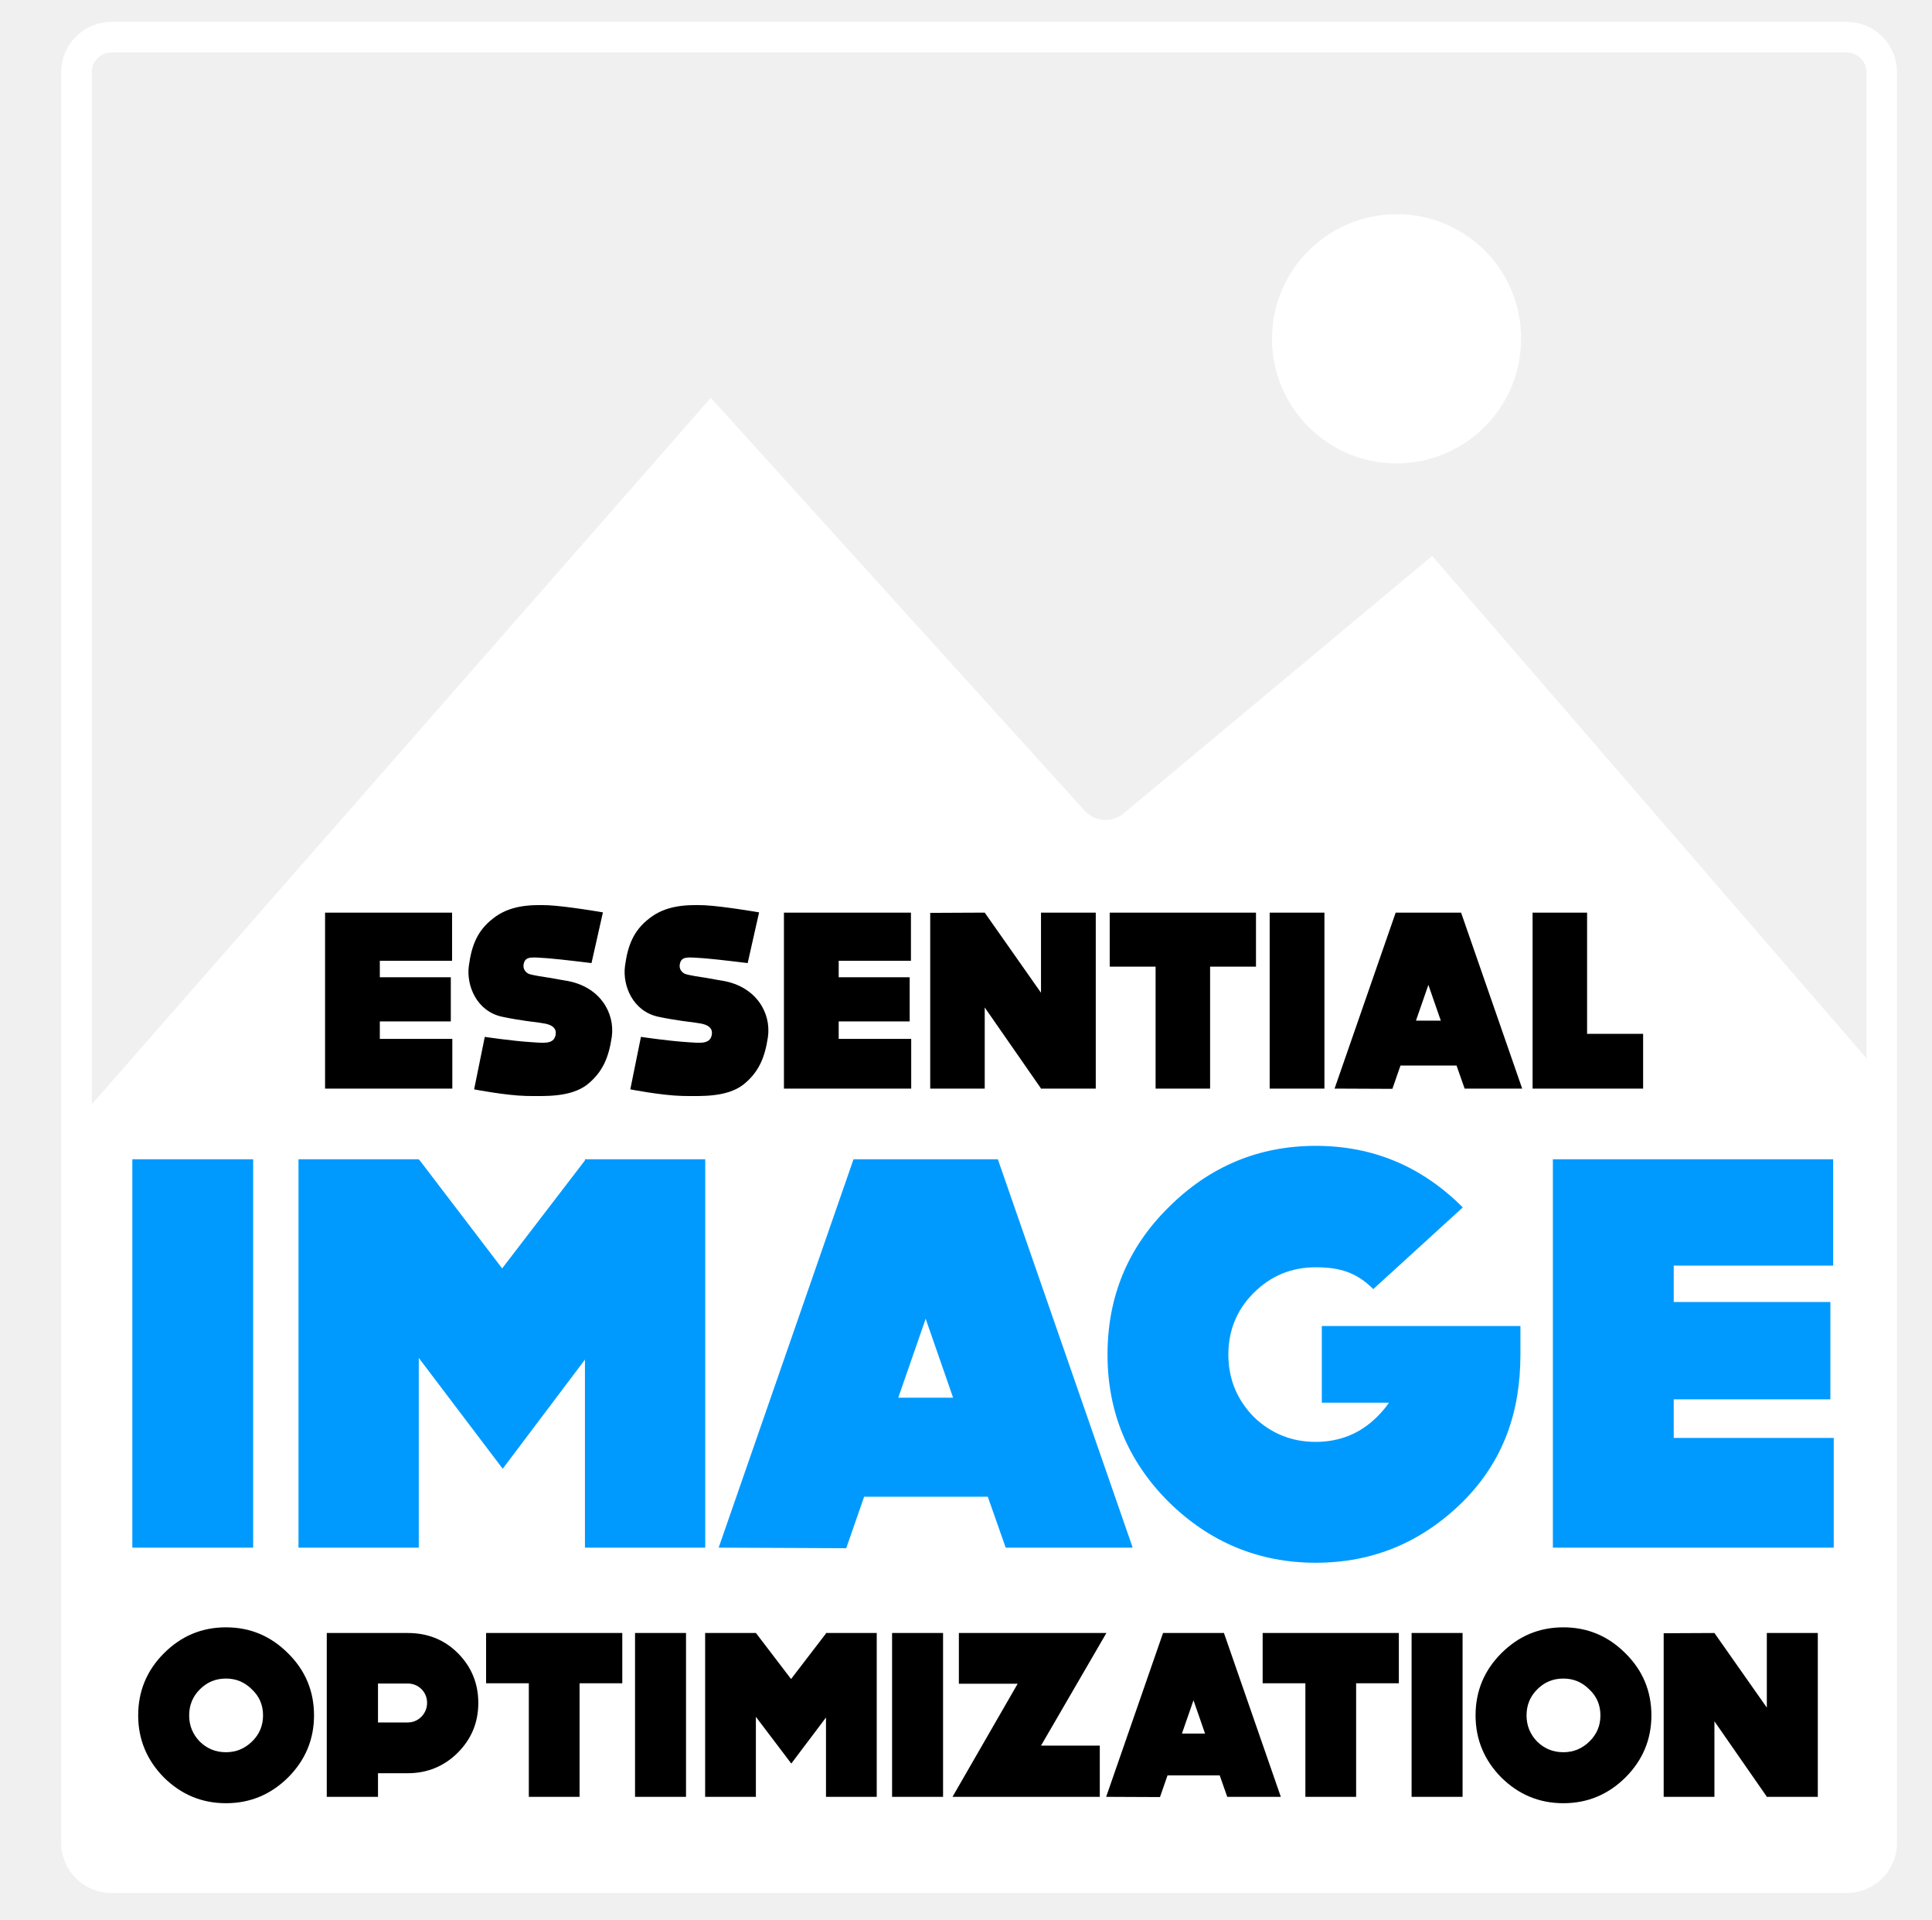
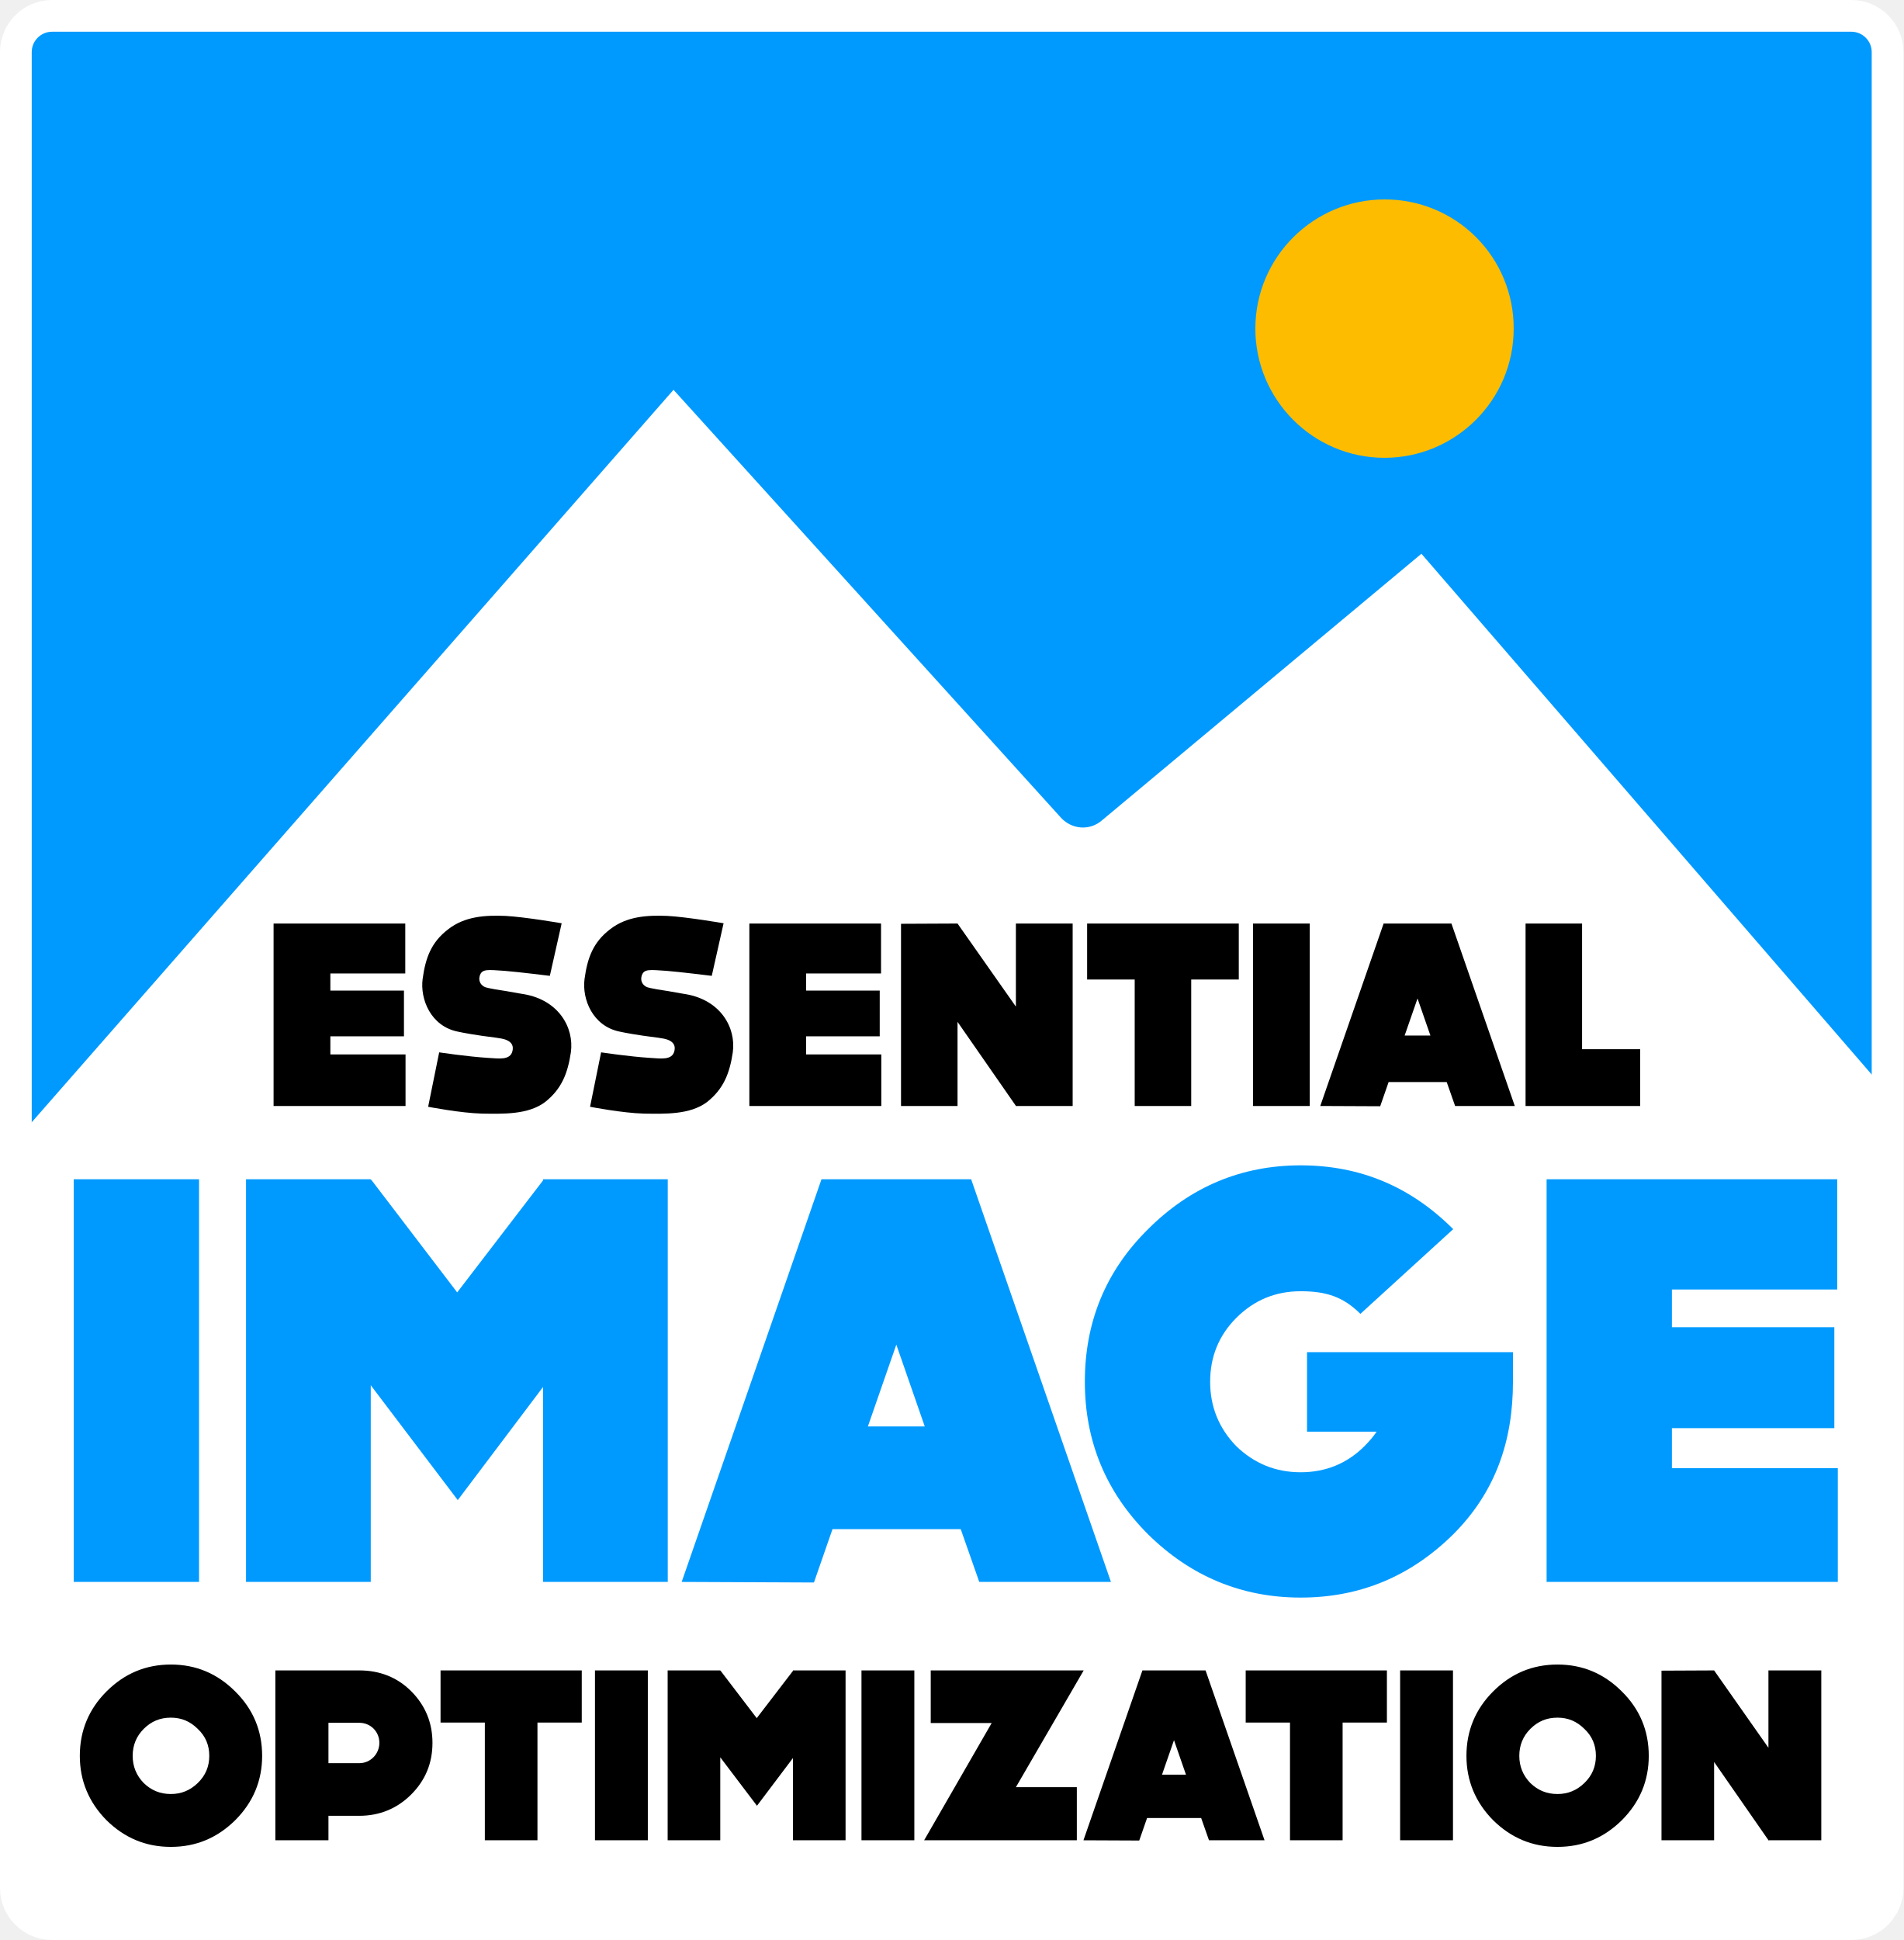
- <svg xmlns="http://www.w3.org/2000/svg" width="442" height="439" viewBox="0 0 442 439">
-   <g transform="translate(14 5)" fill="none" fill-rule="evenodd">
+ <svg xmlns="http://www.w3.org/2000/svg" width="420" height="428" viewBox="0 0 420 428">
+   <g fill="none" fill-rule="evenodd">
+     <path fill="#009AFF" d="M6 6H418V423H6z" />
+     <rect stroke="#FFF" stroke-width="7" x="3.5" y="3.5" width="413" height="421" rx="8" />
    <path fill="#FFF" d="M3 251H418V422H3z" />
    <path d="M313.643 122.167l-70.38 58.726c-2.773 2.506-6.934 2.148-9.36-.716L148.613 86 3 252.152V303h415v-60.158L313.643 122.167z" fill="#FFF" />
    <path d="M43.92 349H16.272v-88.832H43.92V349zm75.904-88.832v.256l-18.944 24.704-18.944-24.832h-.128v-.128h-27.52V349h27.52v-43.392l19.2 25.344 18.816-24.96V349h27.52v-88.832h-27.52zM216.08 349l-4.096-11.648h-28.288l-4.096 11.776-29.184-.128 30.848-88.832h33.024L245.136 349H216.08zm-24.576-34.304h12.544l-6.272-18.048-6.272 18.048zm142.336-16.384v6.528c0 13.056-3.84 24.32-13.184 33.664-9.344 9.216-20.48 13.952-33.664 13.952-13.056 0-24.32-4.736-33.664-13.952-9.344-9.344-13.952-20.608-13.952-33.664 0-13.184 4.608-24.448 13.952-33.664 9.344-9.344 20.608-14.08 33.664-14.08 13.184 0 24.32 4.736 33.664 14.08l-20.48 18.688c-3.84-3.84-7.68-4.992-13.184-4.992s-10.24 1.92-14.208 5.888c-3.84 3.84-5.76 8.576-5.76 14.08s1.92 10.24 5.76 14.208c3.968 3.84 8.704 5.76 14.208 5.76s10.24-1.92 14.08-5.76c1.024-1.024 1.92-2.048 2.688-3.2H288.4v-17.536h45.44zm71.552-13.824v-24.32h-64.128V349h64.256v-25.088h-36.608v-8.832h35.84v-22.272h-35.84v-8.32h36.48z" fill="#009AFF" />
    <path d="M51.902 401.572c-3.942 3.888-8.64 5.886-14.202 5.886-5.562 0-10.26-1.998-14.202-5.886-3.888-3.942-5.886-8.694-5.886-14.202 0-5.562 1.998-10.314 5.886-14.202 3.942-3.942 8.64-5.94 14.202-5.94 5.562 0 10.26 1.998 14.202 5.94 3.942 3.888 5.94 8.64 5.94 14.202 0 5.508-1.998 10.26-5.94 14.202zM43.64 381.43c-1.674-1.674-3.618-2.484-5.94-2.484-2.376 0-4.32.81-5.994 2.484-1.62 1.62-2.43 3.618-2.43 5.94 0 2.322.81 4.32 2.43 5.994 1.674 1.62 3.618 2.43 5.994 2.43 2.322 0 4.266-.81 5.94-2.43 1.728-1.674 2.538-3.672 2.538-5.994 0-2.322-.81-4.32-2.538-5.94zm47.088 14.472c-3.132 3.132-7.02 4.698-11.448 4.698h-6.804v5.4H60.758v-37.476H79.28c4.428 0 8.316 1.458 11.448 4.59 3.132 3.132 4.698 6.966 4.698 11.394 0 4.482-1.566 8.262-4.698 11.394zM79.28 380.08h-6.804v8.91h6.804c2.484 0 4.428-2.052 4.428-4.482 0-2.484-1.944-4.428-4.428-4.428zm49.086-.054h-9.774V406h-11.61v-25.974h-9.774v-11.502h31.158v11.502zM142.946 406h-11.664v-37.476h11.664V406zm32.022-37.476v.108l-7.992 10.422-7.992-10.476h-.054v-.054h-11.61V406h11.61v-18.306l8.1 10.692 7.938-10.53V406h11.61v-37.476h-11.61zM201.752 406h-11.664v-37.476h11.664V406zm22.41-11.718h13.446V406h-33.696l14.904-25.866H205.37v-11.61h33.75l-14.958 25.758zM266.768 406l-1.728-4.914h-11.934l-1.728 4.968-12.312-.054 13.014-37.476h13.932L279.026 406h-12.258zM256.4 391.528h5.292l-2.646-7.614-2.646 7.614zm49.626-11.502h-9.774V406h-11.61v-25.974h-9.774v-11.502h31.158v11.502zM320.606 406h-11.664v-37.476h11.664V406zm37.26-4.428c-3.942 3.888-8.64 5.886-14.202 5.886-5.562 0-10.26-1.998-14.202-5.886-3.888-3.942-5.886-8.694-5.886-14.202 0-5.562 1.998-10.314 5.886-14.202 3.942-3.942 8.64-5.94 14.202-5.94 5.562 0 10.26 1.998 14.202 5.94 3.942 3.888 5.94 8.64 5.94 14.202 0 5.508-1.998 10.26-5.94 14.202zm-8.262-20.142c-1.674-1.674-3.618-2.484-5.94-2.484-2.376 0-4.32.81-5.994 2.484-1.62 1.62-2.43 3.618-2.43 5.94 0 2.322.81 4.32 2.43 5.994 1.674 1.62 3.618 2.43 5.994 2.43 2.322 0 4.266-.81 5.94-2.43 1.728-1.674 2.538-3.672 2.538-5.994 0-2.322-.81-4.32-2.538-5.94zm52.272-12.906h-11.664v17.064l-11.988-17.064-11.61.054V406h11.61v-17.28l12.042 17.334.108-.054h11.502v-37.476zM89.425 214.768v-11.02H60.367V244h29.116v-11.368H72.895v-4.002h16.24v-10.092h-16.24v-3.77h16.53zm26.274 4.582c7.54 1.334 11.02 7.308 10.266 12.818-.696 4.64-2.03 8.062-5.684 10.962-3.77 2.842-9.396 2.61-13.92 2.552-4.756-.116-11.89-1.508-11.89-1.508l2.436-12.006s6.148.928 10.73 1.218c2.32.116 4.988.638 5.452-1.566.174-.812.232-2.378-3.016-2.784 0 0-.116-.058-3.77-.522-3.596-.522-5.336-.928-5.336-.928-5.916-1.218-8.294-7.134-7.714-11.6.638-4.698 1.914-8.12 5.626-10.962 3.712-2.9 8.236-3.132 12.644-2.958 4.35.232 12.412 1.624 12.412 1.624l-2.61 11.6s-7.018-.87-9.976-1.102c-3.712-.232-5.046-.522-5.51 1.16-.348 1.276.464 2.146 1.218 2.436 0 0 .638.29 4.64.87 2.204.406 4.002.696 4.002.696zm35.728 0c7.54 1.334 11.02 7.308 10.266 12.818-.696 4.64-2.03 8.062-5.684 10.962-3.77 2.842-9.396 2.61-13.92 2.552-4.756-.116-11.89-1.508-11.89-1.508l2.436-12.006s6.148.928 10.73 1.218c2.32.116 4.988.638 5.452-1.566.174-.812.232-2.378-3.016-2.784 0 0-.116-.058-3.77-.522-3.596-.522-5.336-.928-5.336-.928-5.916-1.218-8.294-7.134-7.714-11.6.638-4.698 1.914-8.12 5.626-10.962 3.712-2.9 8.236-3.132 12.644-2.958 4.35.232 12.412 1.624 12.412 1.624l-2.61 11.6s-7.018-.87-9.976-1.102c-3.712-.232-5.046-.522-5.51 1.16-.348 1.276.464 2.146 1.218 2.436 0 0 .638.29 4.64.87 2.204.406 4.002.696 4.002.696zm42.978-4.582v-11.02h-29.058V244h29.116v-11.368h-16.588v-4.002h16.24v-10.092h-16.24v-3.77h16.53zm42.282-11.02h-12.528v18.328l-12.876-18.328-12.47.058V244h12.47v-18.56l12.934 18.618.116-.058h12.354v-40.252zm36.656 12.354h-10.498V244h-12.47v-27.898h-10.498v-12.354h33.466v12.354zM289.003 244h-12.528v-40.252h12.528V244zm32.074 0l-1.856-5.278h-12.818l-1.856 5.336-13.224-.058 13.978-40.252h14.964L334.243 244h-13.166zm-11.136-15.544h5.684l-2.842-8.178-2.842 8.178zM361.909 244h-25.288v-40.252h12.47v27.724h12.818V244z" fill="#000" />
-     <path d="M305.5 44C289.91 44 277 56.667 277 72.5c0 15.59 12.667 28.5 28.5 28.5 15.59 0 28.5-12.667 28.5-28.5A28.381 28.381 0 0 0 305.5 44z" fill="#FFF" />
-     <rect stroke="#FFF" stroke-width="7" x="3.5" y="3.5" width="413" height="421" rx="8" />
+     <path d="M305.5 44C289.91 44 277 56.667 277 72.5c0 15.59 12.667 28.5 28.5 28.5 15.59 0 28.5-12.667 28.5-28.5A28.381 28.381 0 0 0 305.5 44z" fill="#FDBC00" />
  </g>
</svg>
